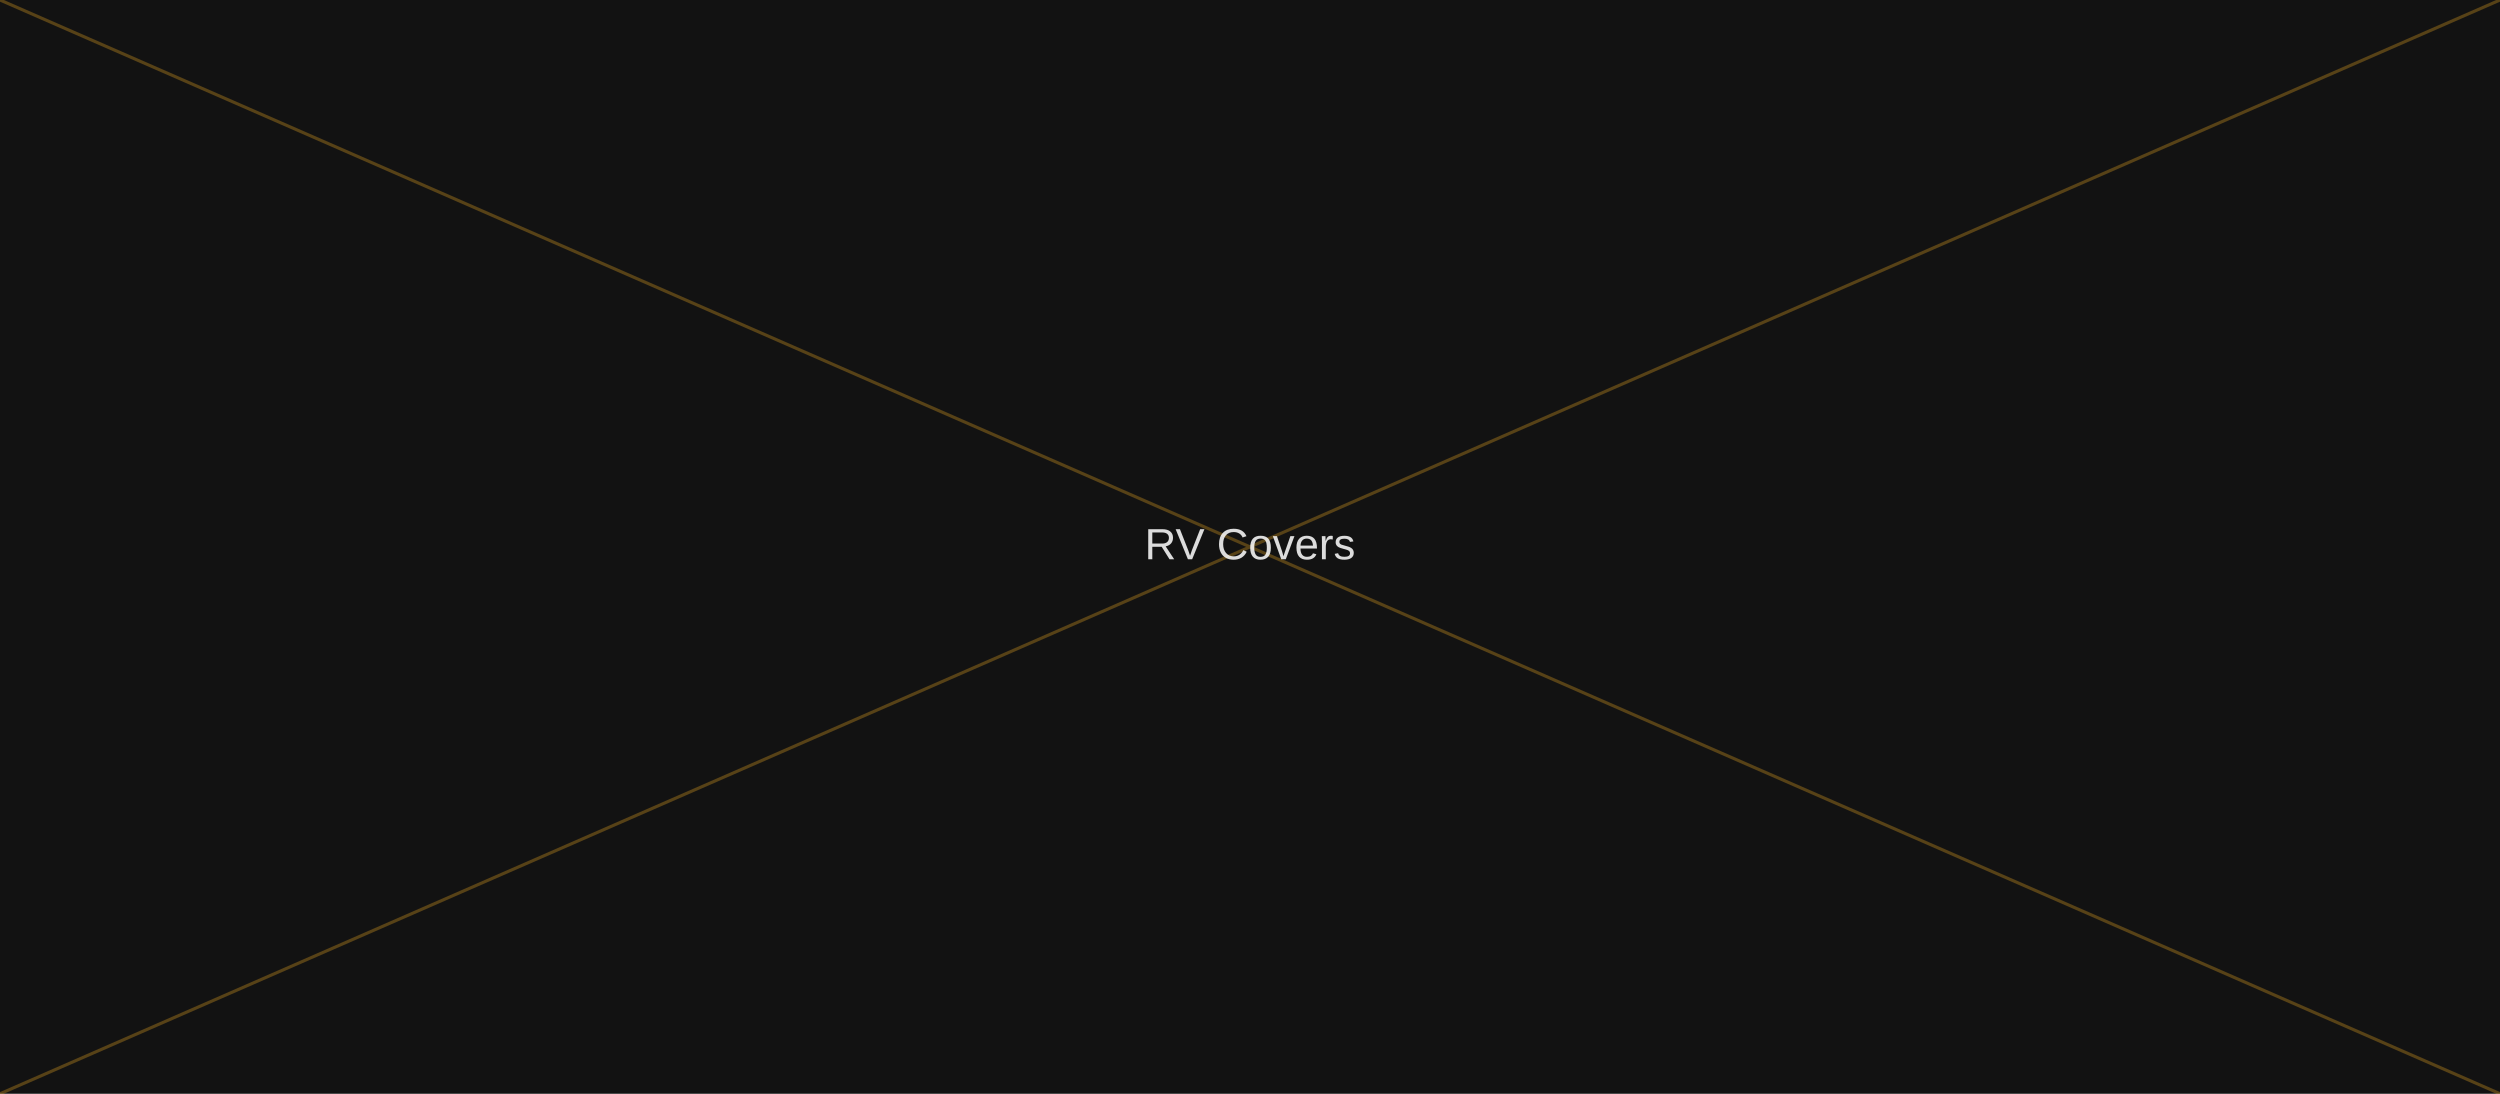
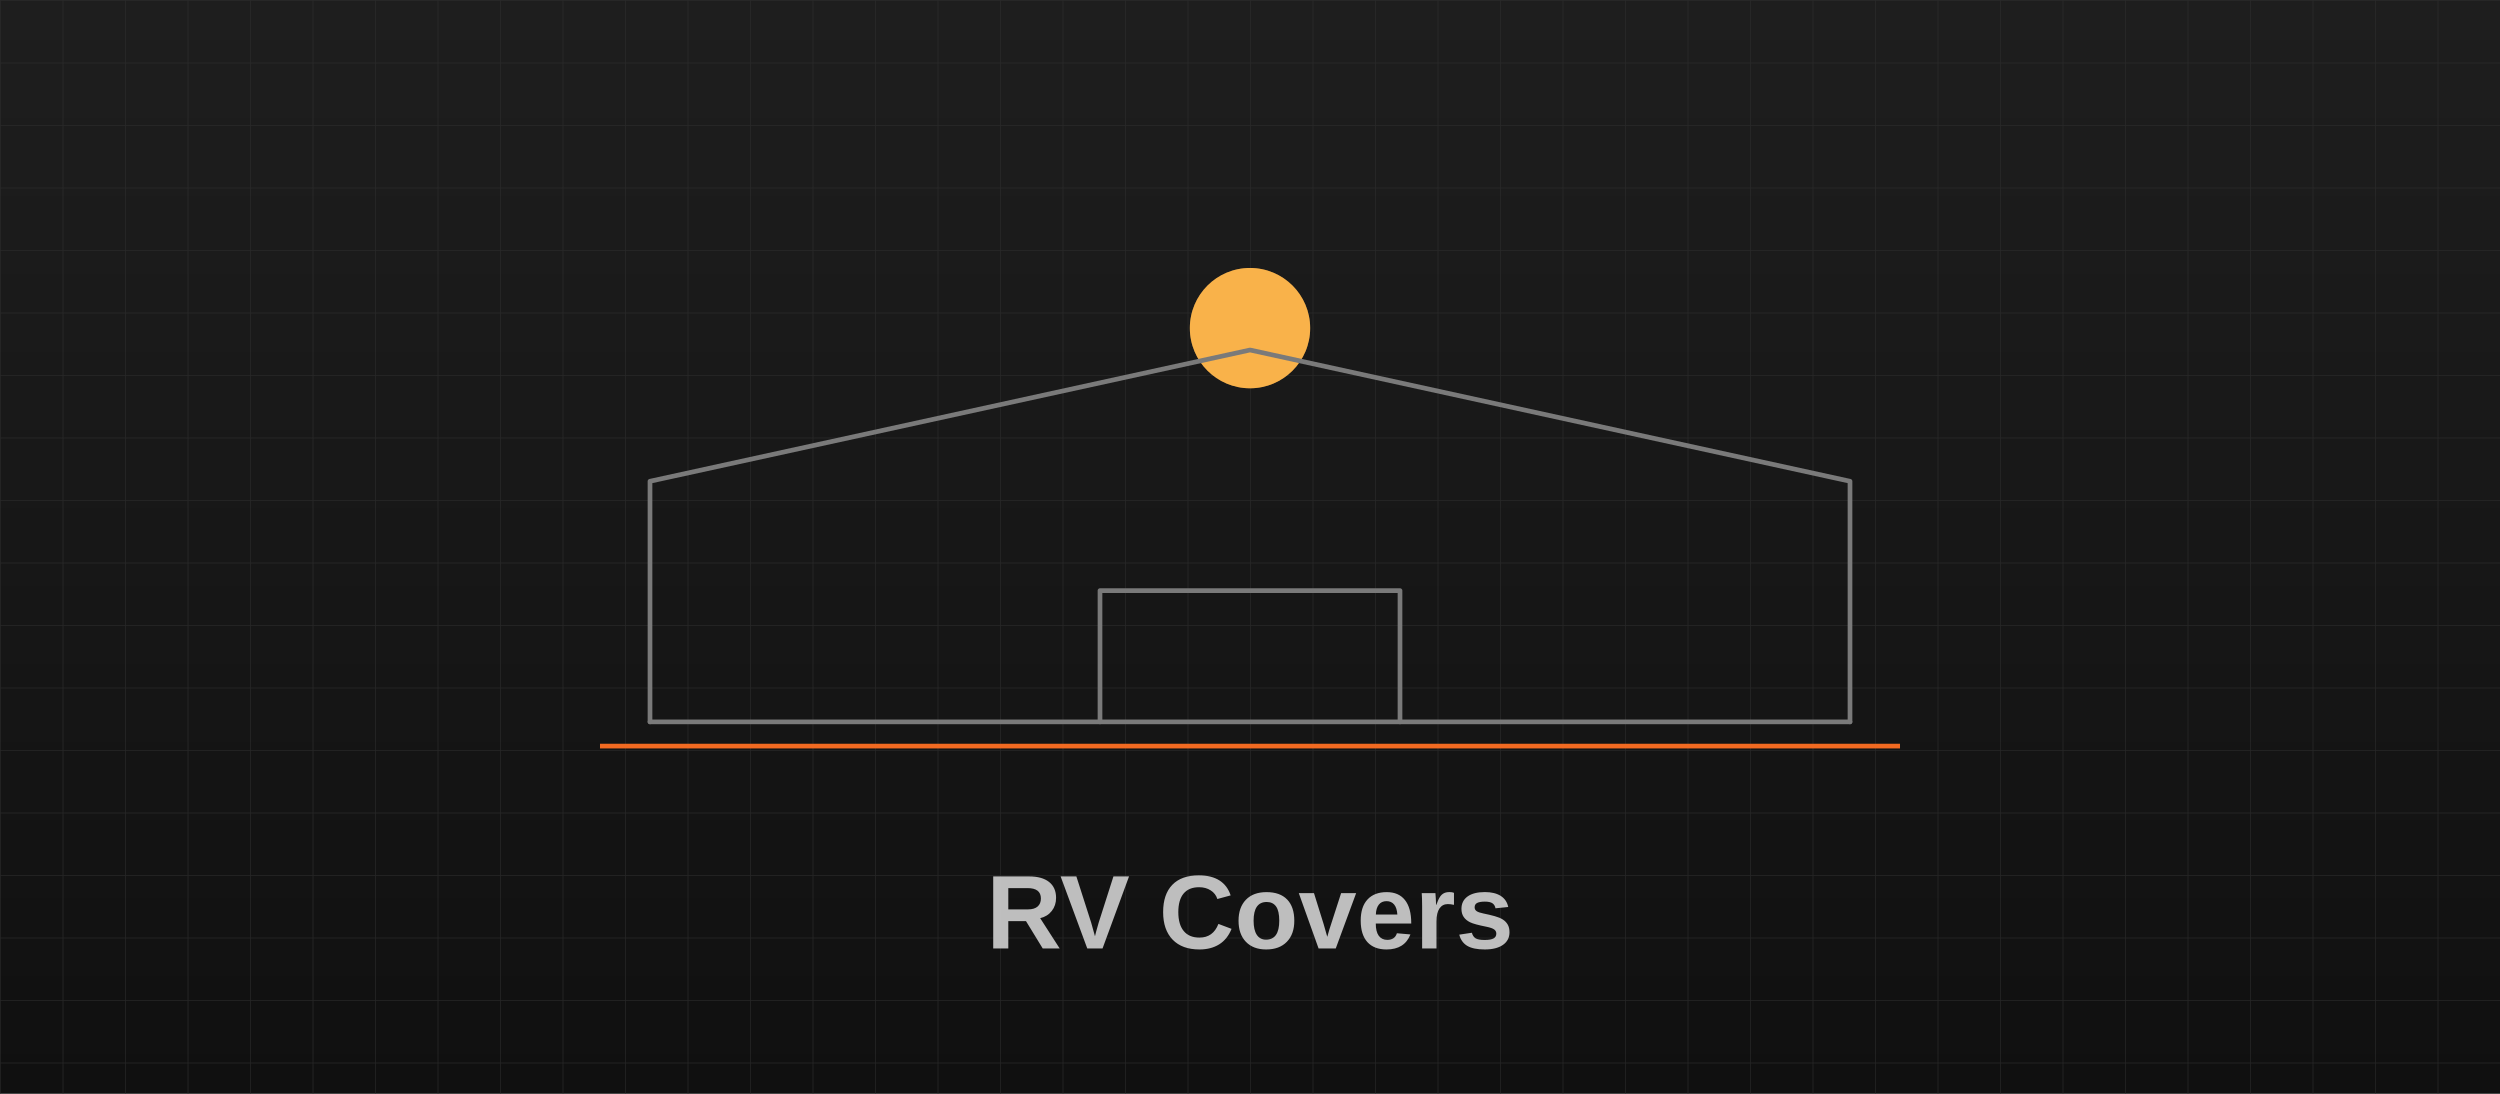
- <svg xmlns="http://www.w3.org/2000/svg" width="1600" height="700" viewBox="0 0 1600 700">
-   <rect width="100%" height="100%" fill="#121212" />
-   <g fill="none" stroke="#d89a1f" stroke-width="2" opacity="0.35">
-     <line x1="0" y1="0" x2="1600" y2="700" />
-     <line x1="1600" y1="0" x2="0" y2="700" />
+ <svg xmlns="http://www.w3.org/2000/svg" width="1600" height="700" viewBox="0 0 1600 700" role="img" aria-label="RV Covers">
+   <defs>
+     <linearGradient id="bg" x1="0" y1="0" x2="0" y2="1">
+       <stop offset="0" stop-color="#1e1e1e" />
+       <stop offset="1" stop-color="#101010" />
+     </linearGradient>
+     <pattern id="grid" width="40" height="40" patternUnits="userSpaceOnUse">
+       <path d="M40 0H0V40" fill="none" stroke="#2e2e2e" stroke-width="1" opacity="0.7" />
+       <animateTransform attributeName="patternTransform" type="translate" from="0 0" to="40 40" dur="14s" repeatCount="indefinite" />
+     </pattern>
+     <style>
+       .sun, .halo { transform-box: fill-box; transform-origin: center; }
+       .sun { animation: sunBob 6s ease-in-out infinite; }
+       .halo { animation: sunHalo 4.5s ease-in-out infinite; }
+       .base { transform-box: fill-box; transform-origin: center; animation: baseGlow 3.6s ease-in-out infinite; }
+       .frame { animation: frameGlow 6s ease-in-out infinite; }
+       @keyframes sunBob { 0%, 100% { transform: translateY(0); } 50% { transform: translateY(-9px); } }
+       @keyframes sunHalo { 0% { transform: scale(1); opacity: .32; } 70% { opacity: 0; } 100% { transform: scale(1.55); opacity: 0; } }
+       @keyframes baseGlow { 0%, 100% { opacity: 1; transform: scaleX(1); } 50% { opacity: .6; transform: scaleX(.97); } }
+       @keyframes frameGlow { 0%, 100% { opacity: .88; } 50% { opacity: 1; } }
+       @media (prefers-reduced-motion: reduce) { .sun, .halo, .base, .frame { animation: none; } }
+     </style>
+   </defs>
+   <rect width="100%" height="100%" fill="url(#bg)" />
+   <rect width="100%" height="100%" fill="url(#grid)" />
+   <g class="sun">
+     <circle class="halo" cx="800" cy="210" r="38.5" fill="#f9b24a" opacity="0.4" />
+     <circle cx="800" cy="210" r="38.5" fill="#f9b24a" />
  </g>
-   <text x="50%" y="50%" dominant-baseline="middle" text-anchor="middle" font-family="Arial, sans-serif" font-size="28" fill="#ffffff" opacity="0.85">RV Covers</text>
+   <g class="frame" fill="none" stroke="#7a7a7a" stroke-width="3" stroke-linejoin="round" stroke-linecap="round">
+     <path d="M416 462 V308 L800 224 L1184 308 V462" />
+     <path d="M416 462 H1184" />
+     <path d="M704 462 V378 H896 V462" />
+   </g>
+   <rect class="base" x="384" y="476" width="832" height="3" fill="#f26a21" />
+   <text x="50%" y="84%" dominant-baseline="middle" text-anchor="middle" font-family="'Segoe UI', Arial, sans-serif" font-size="67" font-weight="700" fill="#c6c6c6" opacity="0.95">RV Covers</text>
</svg>
